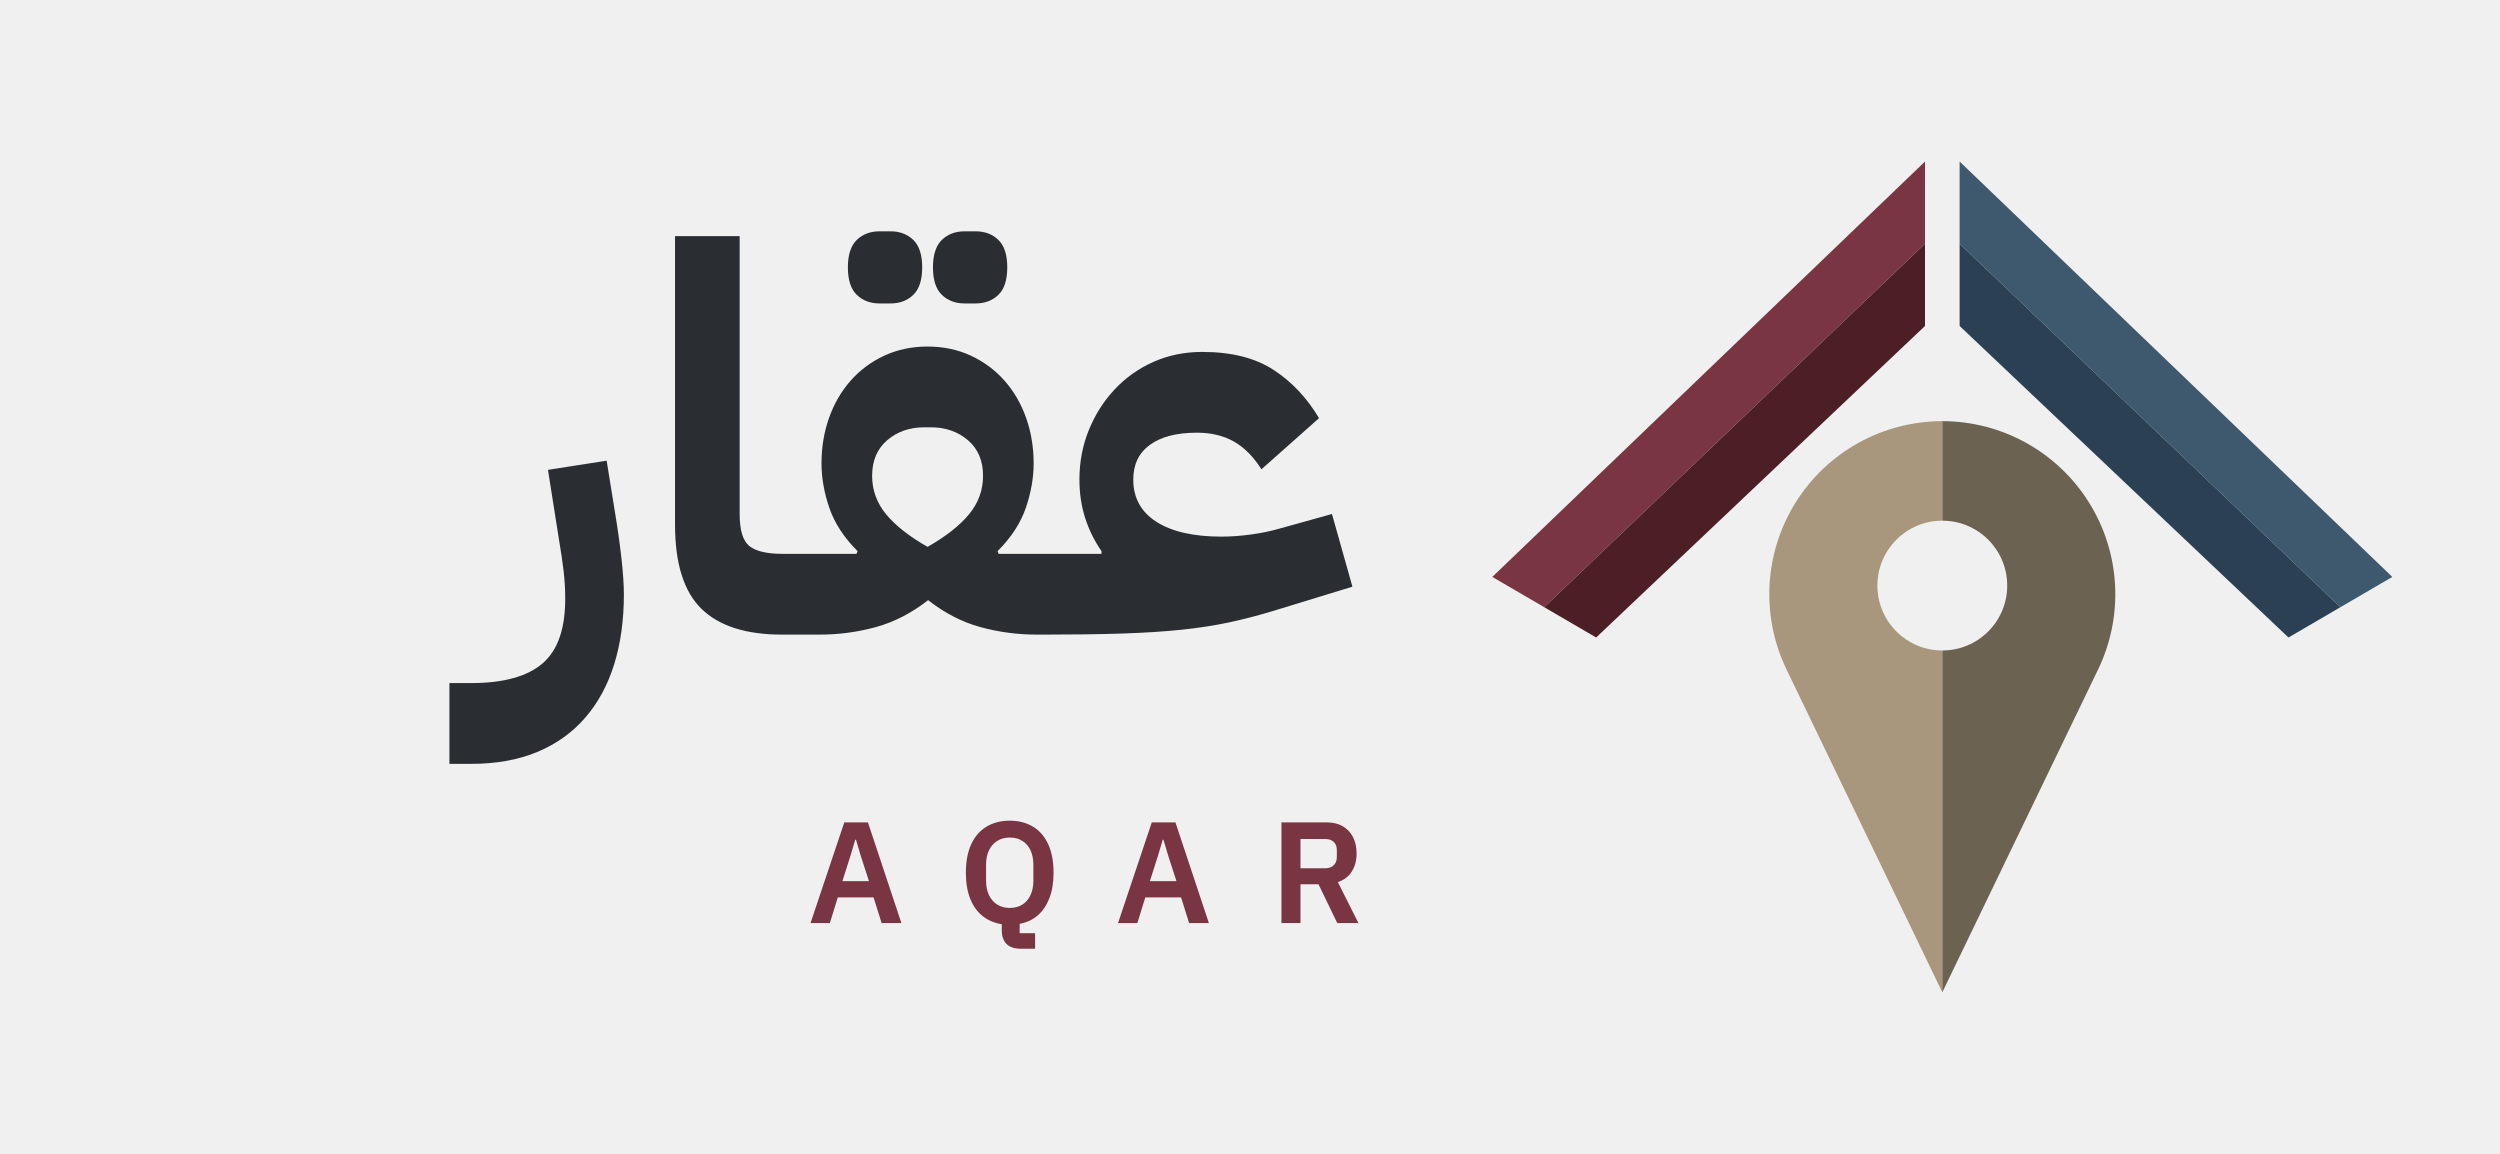
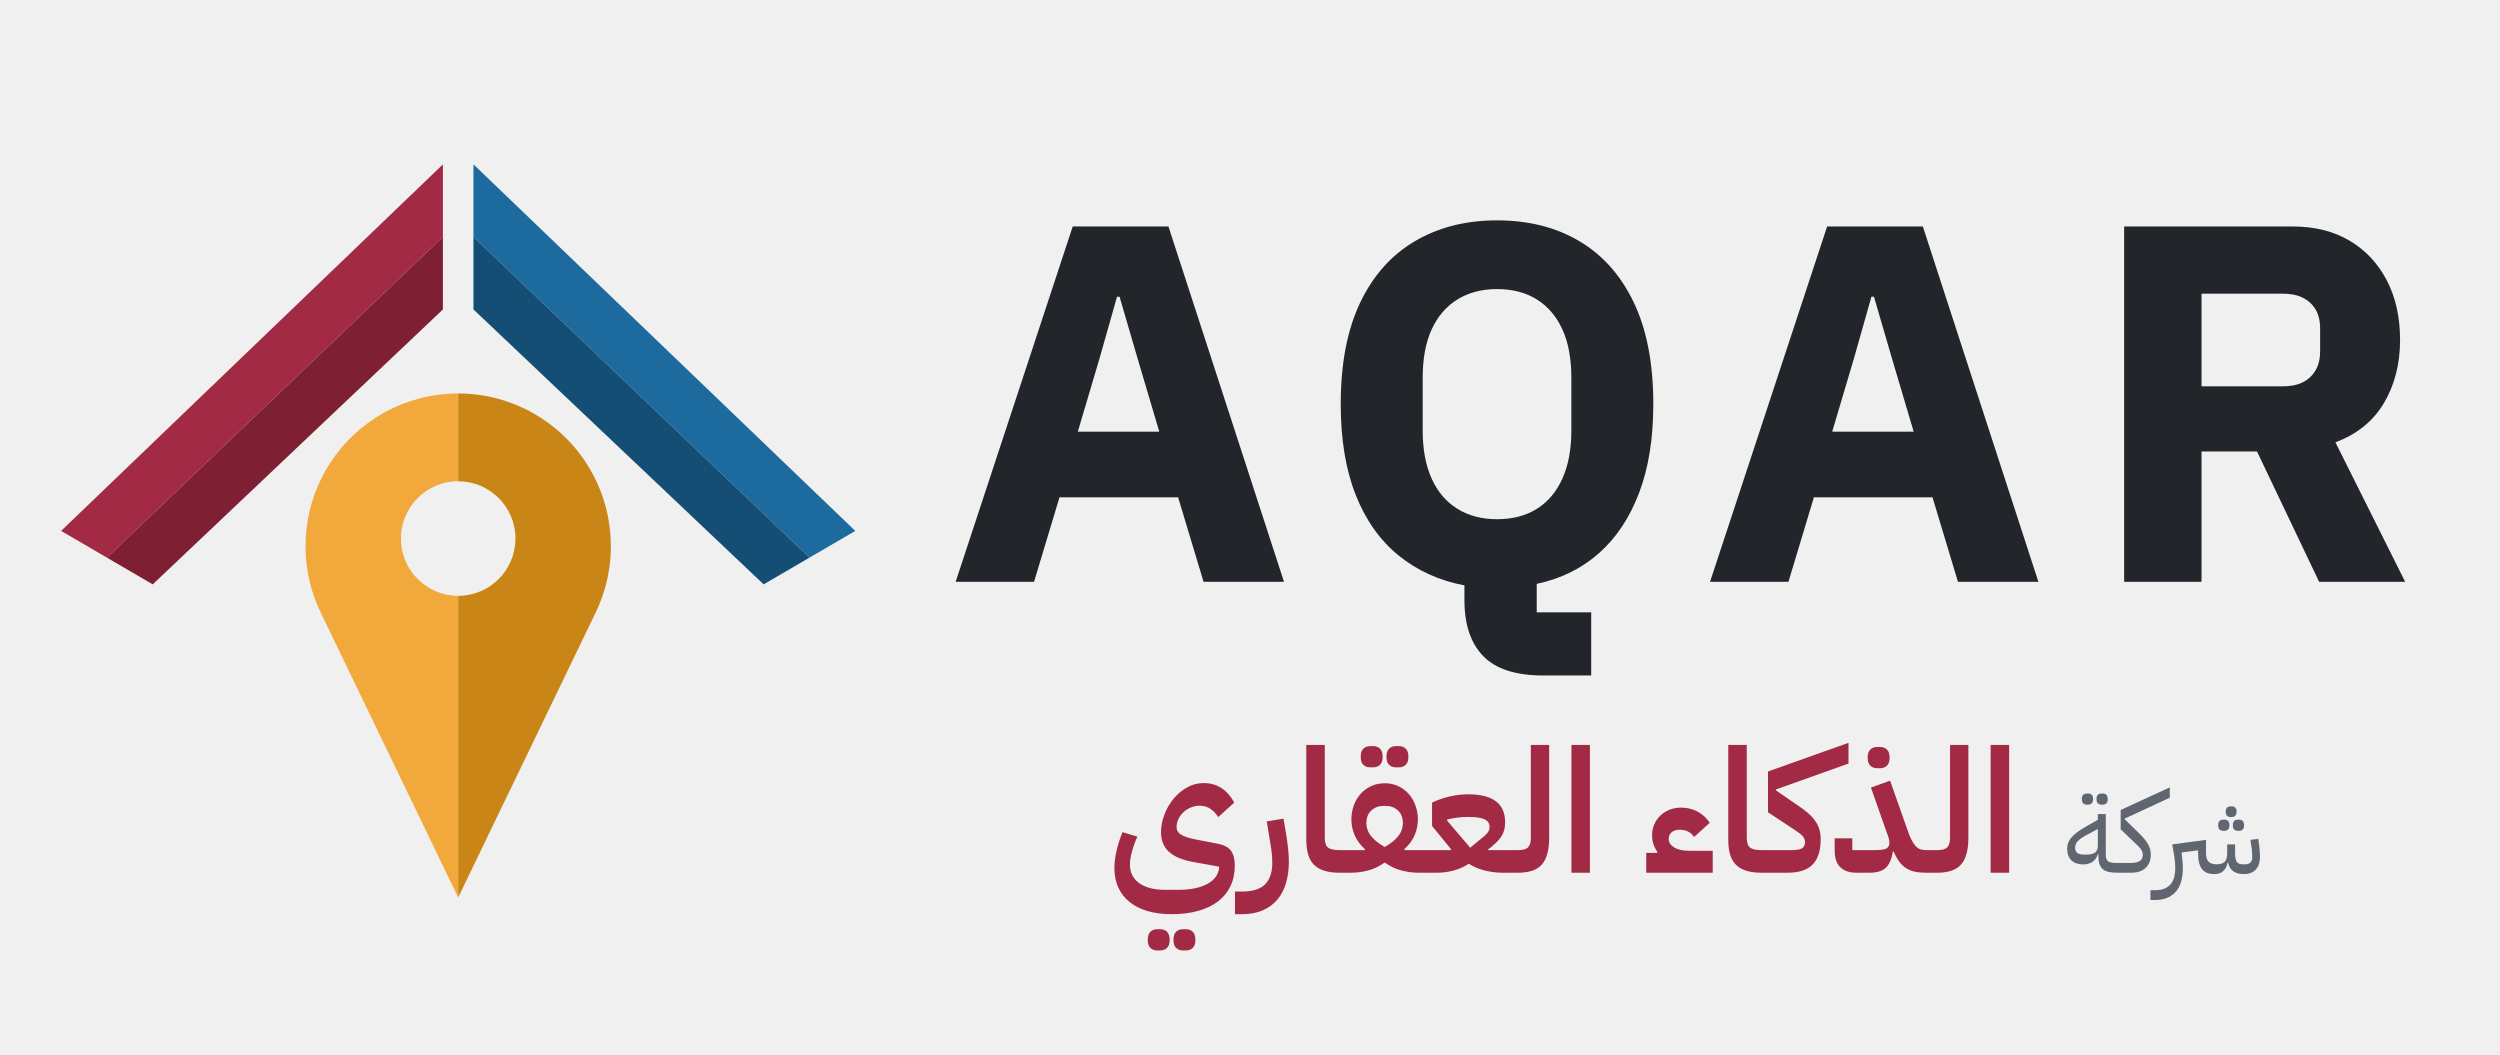
- <svg xmlns="http://www.w3.org/2000/svg" viewBox="0 0 260 120" width="260" height="120" role="img" aria-label="AQAR">
-   <g transform="translate(148,6) scale(0.9)">
-     <polygon points="58,12 8,60 14,63.5 58,21.5" fill="#7A3542" />
-     <polygon points="58,21.5 14,63.5 20,67 58,31" fill="#4C1E25" />
-     <polygon points="62,12 112,60 106,63.5 62,21.5" fill="#3E586E" />
-     <polygon points="62,21.5 106,63.5 100,67 62,31" fill="#2B4153" />
+ <svg xmlns="http://www.w3.org/2000/svg" viewBox="0 0 275 116" width="275" height="116" role="img" aria-label="AQAR – شركة الذكاء العقاري">
+   <g transform="translate(0,8) scale(0.84)">
+     <polygon points="58,12 8,60 14,63.5 58,21.5" fill="#A32A44" />
+     <polygon points="58,21.5 14,63.5 20,67 58,31" fill="#7E1F33" />
+     <polygon points="62,12 112,60 106,63.5 62,21.5" fill="#1D6A9E" />
+     <polygon points="62,21.5 106,63.5 100,67 62,31" fill="#154E75" />
    <mask id="pinhole">
      <rect x="0" y="0" width="120" height="120" fill="#fff" />
      <circle cx="60" cy="61" r="7.5" fill="#000" />
    </mask>
    <g mask="url(#pinhole)">
-       <path d="M60,108 L42,70.7 A20,20 0 0 1 60,42 Z" fill="#A8977C" />
-       <path d="M60,108 L60,42 A20,20 0 0 1 78,70.7 Z" fill="#6C6251" />
+       <path d="M60,108 L42,70.7 A20,20 0 0 1 60,42 Z" fill="#F2A93B" />
+       <path d="M60,108 L60,42 A20,20 0 0 1 78,70.7 Z" fill="#C98516" />
    </g>
  </g>
-   <path transform="translate(50.10,66)" d="M-3.36 5.04H-1.12Q3.976 5.04 6.356 2.968Q8.736 0.896 8.68 -3.92Q8.68 -5.208 8.512 -6.636Q8.344 -8.064 8.064 -9.688L6.888 -17.136L12.992 -18.088L13.832 -12.88Q14.28 -10.192 14.532 -7.924Q14.784 -5.656 14.784 -4.2Q14.784 -0.168 13.776 3.08Q12.768 6.328 10.752 8.652Q8.736 10.976 5.768 12.208Q2.8 13.44 -1.064 13.44H-3.36Z M31.248 0.0Q25.592 0.0 22.848 -2.688Q20.104 -5.376 20.104 -11.424V-41.44H26.824V-12.544Q26.824 -10.024 27.832 -9.212Q28.84 -8.4 31.304 -8.4H32.984V-1.68L31.304 0.0Z M31.304 -6.72 32.984 -8.4H38.976L39.088 -8.68Q36.96 -10.808 36.148 -13.188Q35.336 -15.568 35.336 -17.808Q35.336 -20.328 36.12 -22.54Q36.904 -24.752 38.36 -26.404Q39.816 -28.056 41.86 -29.008Q43.904 -29.96 46.368 -29.96Q48.832 -29.96 50.876 -29.008Q52.92 -28.056 54.376 -26.404Q55.832 -24.752 56.616 -22.54Q57.4 -20.328 57.4 -17.808Q57.4 -15.568 56.588 -13.188Q55.776 -10.808 53.648 -8.68L53.76 -8.4H59.976V-1.68L58.296 0.0H57.736Q54.712 0.0 51.856 -0.784Q49.0 -1.568 46.424 -3.584Q43.848 -1.568 40.992 -0.784Q38.136 0.0 35.112 0.0H31.304ZM46.368 -9.128Q49.224 -10.752 50.68 -12.516Q52.136 -14.28 52.136 -16.52Q52.136 -18.872 50.568 -20.216Q49.0 -21.56 46.704 -21.56H46.032Q43.736 -21.56 42.168 -20.216Q40.6 -18.872 40.6 -16.52Q40.6 -14.28 42.056 -12.516Q43.512 -10.752 46.368 -9.128ZM50.232 -34.44Q48.776 -34.44 47.852 -35.336Q46.928 -36.232 46.928 -38.192Q46.928 -40.152 47.852 -41.048Q48.776 -41.944 50.232 -41.944H51.352Q52.808 -41.944 53.732 -41.048Q54.656 -40.152 54.656 -38.192Q54.656 -36.232 53.732 -35.336Q52.808 -34.44 51.352 -34.44ZM41.384 -34.44Q39.928 -34.44 39.004 -35.336Q38.08 -36.232 38.08 -38.192Q38.08 -40.152 39.004 -41.048Q39.928 -41.944 41.384 -41.944H42.504Q43.96 -41.944 44.884 -41.048Q45.808 -40.152 45.808 -38.192Q45.808 -36.232 44.884 -35.336Q43.96 -34.44 42.504 -34.44Z M58.296 -6.72 59.976 -8.4H64.456V-8.68Q63.336 -10.304 62.748 -12.152Q62.16 -14.0 62.16 -16.128Q62.16 -18.872 63.14 -21.28Q64.12 -23.688 65.828 -25.508Q67.536 -27.328 69.86 -28.364Q72.184 -29.4 74.928 -29.4Q79.464 -29.4 82.32 -27.552Q85.176 -25.704 87.08 -22.512L81.088 -17.192Q79.856 -19.152 78.232 -20.076Q76.608 -21.0 74.368 -21.0Q71.232 -21.0 69.496 -19.74Q67.76 -18.48 67.76 -16.128Q67.76 -13.272 70.168 -11.732Q72.576 -10.192 76.944 -10.192Q78.4 -10.192 80.024 -10.416Q81.648 -10.64 82.992 -11.032L88.424 -12.544L90.552 -4.984L82.32 -2.464Q79.912 -1.736 77.672 -1.26Q75.432 -0.784 72.744 -0.504Q70.056 -0.224 66.584 -0.112Q63.112 0.0 58.296 0.0Z" fill="#2A2E33" />
-   <path transform="translate(83.98,96)" d="M9.765 0.0H7.71L6.87 -2.67H3.15L2.325 0.0H0.315L3.825 -10.47H6.285ZM6.39 -4.365 5.535 -7.005 5.04 -8.67H4.965L4.47 -7.005L3.63 -4.365Z M23.67 1.05V2.67H22.215Q21.18 2.67 20.692 2.167Q20.205 1.665 20.205 0.75V0.12Q19.065 -0.06 18.225 -0.72Q17.385 -1.38 16.927 -2.52Q16.47 -3.66 16.47 -5.235Q16.47 -7.005 17.032 -8.213Q17.595 -9.42 18.63 -10.035Q19.665 -10.65 21.03 -10.65Q22.41 -10.65 23.438 -10.035Q24.465 -9.42 25.027 -8.213Q25.59 -7.005 25.59 -5.235Q25.59 -3.705 25.155 -2.587Q24.72 -1.47 23.94 -0.795Q23.16 -0.12 22.065 0.075V1.05ZM21.03 -1.575Q21.795 -1.575 22.343 -1.92Q22.89 -2.265 23.19 -2.902Q23.49 -3.54 23.49 -4.425V-6.045Q23.49 -6.945 23.19 -7.575Q22.89 -8.205 22.343 -8.55Q21.795 -8.895 21.03 -8.895Q20.295 -8.895 19.74 -8.55Q19.185 -8.205 18.877 -7.575Q18.57 -6.945 18.57 -6.045V-4.425Q18.57 -3.54 18.877 -2.902Q19.185 -2.265 19.74 -1.92Q20.295 -1.575 21.03 -1.575Z M41.745 0.0H39.69L38.85 -2.67H35.13L34.305 0.0H32.295L35.805 -10.47H38.265ZM38.37 -4.365 37.515 -7.005 37.02 -8.67H36.945L36.45 -7.005L35.61 -4.365Z M51.27 -4.035V0.0H49.29V-10.47H54.015Q54.975 -10.47 55.665 -10.072Q56.355 -9.675 56.73 -8.947Q57.105 -8.22 57.105 -7.23Q57.105 -6.165 56.617 -5.377Q56.13 -4.59 55.155 -4.26L57.3 0.0H55.095L53.145 -4.035ZM51.27 -5.7H53.82Q54.21 -5.7 54.48 -5.842Q54.75 -5.985 54.9 -6.247Q55.05 -6.51 55.05 -6.885V-7.575Q55.05 -7.965 54.9 -8.22Q54.75 -8.475 54.48 -8.61Q54.21 -8.745 53.82 -8.745H51.27Z" fill="#7A3542" />
+   <path transform="translate(104,64)" d="M37.24 0.0H28.392L25.592 -9.296H12.544L9.744 0.0H1.12L14.0 -39.088H24.528ZM23.52 -16.52 21.112 -24.64 19.152 -31.36H18.872L16.968 -24.64L14.56 -16.52Z M71.032 3.36V10.304H65.768Q61.232 10.304 59.16 8.176Q57.088 6.048 57.088 2.016V0.392Q52.944 -0.392 49.864 -2.884Q46.784 -5.376 45.132 -9.548Q43.48 -13.72 43.48 -19.544Q43.48 -26.208 45.608 -30.688Q47.736 -35.168 51.628 -37.464Q55.52 -39.76 60.672 -39.76Q65.88 -39.76 69.744 -37.464Q73.608 -35.168 75.736 -30.688Q77.864 -26.208 77.864 -19.544Q77.864 -13.888 76.296 -9.772Q74.728 -5.656 71.872 -3.136Q69.016 -0.616 65.04 0.224V3.36ZM60.672 -6.888Q63.248 -6.888 65.068 -8.036Q66.888 -9.184 67.868 -11.368Q68.848 -13.552 68.848 -16.632V-22.456Q68.848 -25.592 67.868 -27.748Q66.888 -29.904 65.068 -31.052Q63.248 -32.2 60.672 -32.2Q58.152 -32.2 56.304 -31.052Q54.456 -29.904 53.476 -27.748Q52.496 -25.592 52.496 -22.456V-16.632Q52.496 -13.552 53.476 -11.368Q54.456 -9.184 56.304 -8.036Q58.152 -6.888 60.672 -6.888Z M120.224 0.0H111.376L108.576 -9.296H95.528L92.728 0.0H84.104L96.984 -39.088H107.512ZM106.504 -16.52 104.096 -24.64 102.136 -31.36H101.856L99.952 -24.64L97.544 -16.52Z M138.168 -14.336V0.0H129.656V-39.088H148.192Q151.832 -39.088 154.464 -37.52Q157.096 -35.952 158.552 -33.152Q160.008 -30.352 160.008 -26.6Q160.008 -22.68 158.244 -19.684Q156.48 -16.688 152.896 -15.344L160.568 0.0H151.104L144.272 -14.336ZM138.168 -21.504H147.128Q148.416 -21.504 149.312 -21.952Q150.208 -22.4 150.712 -23.268Q151.216 -24.136 151.216 -25.368V-27.832Q151.216 -29.12 150.712 -29.96Q150.208 -30.8 149.312 -31.248Q148.416 -31.696 147.128 -31.696H138.168Z" fill="#22262B" />
+   <path transform="translate(121.9,96)" d="M6.973 4.56Q5.491 4.56 4.332 4.218Q3.173 3.876 2.356 3.22Q1.539 2.565 1.111 1.624Q0.684 0.684 0.684 -0.513Q0.684 -1.368 0.921 -2.413Q1.159 -3.458 1.577 -4.465L3.211 -3.971Q2.85 -3.173 2.622 -2.346Q2.394 -1.52 2.394 -0.893Q2.394 0.418 3.42 1.149Q4.446 1.881 6.27 1.881H7.676Q9.766 1.881 10.954 1.207Q12.141 0.532 12.217 -0.665L9.272 -1.197Q7.543 -1.52 6.678 -2.308Q5.814 -3.097 5.814 -4.465Q5.814 -5.415 6.175 -6.374Q6.536 -7.334 7.172 -8.113Q7.809 -8.892 8.664 -9.377Q9.519 -9.861 10.507 -9.861Q11.647 -9.861 12.492 -9.291Q13.338 -8.721 13.87 -7.714L12.103 -6.118Q11.78 -6.65 11.276 -7.011Q10.773 -7.372 10.051 -7.372Q9.557 -7.372 9.101 -7.182Q8.645 -6.992 8.293 -6.669Q7.942 -6.346 7.733 -5.918Q7.524 -5.491 7.524 -5.035Q7.524 -4.484 8.027 -4.18Q8.531 -3.876 9.595 -3.667L12.046 -3.192Q13.072 -3.002 13.499 -2.432Q13.927 -1.862 13.927 -0.798Q13.927 0.475 13.452 1.472Q12.977 2.47 12.084 3.154Q11.191 3.838 9.899 4.199Q8.607 4.56 6.973 4.56ZM8.227 8.55Q7.771 8.55 7.476 8.274Q7.182 7.999 7.182 7.391Q7.182 6.764 7.476 6.488Q7.771 6.213 8.227 6.213H8.55Q9.006 6.213 9.3 6.488Q9.595 6.764 9.595 7.391Q9.595 7.999 9.3 8.274Q9.006 8.55 8.55 8.55ZM5.396 8.55Q4.94 8.55 4.645 8.274Q4.351 7.999 4.351 7.391Q4.351 6.764 4.645 6.488Q4.94 6.213 5.396 6.213H5.719Q6.175 6.213 6.469 6.488Q6.764 6.764 6.764 7.391Q6.764 7.999 6.469 8.274Q6.175 8.55 5.719 8.55Z M13.946 2.071H14.687Q16.511 2.071 17.29 1.244Q18.069 0.418 18.05 -1.159Q18.05 -1.634 17.993 -2.156Q17.936 -2.679 17.841 -3.23L17.442 -5.643L19.285 -5.947L19.57 -4.275Q19.722 -3.363 19.798 -2.584Q19.874 -1.805 19.874 -1.216Q19.874 0.057 19.57 1.111Q19.266 2.166 18.63 2.936Q17.993 3.705 17.015 4.133Q16.036 4.56 14.706 4.56H13.946Z M25.441 0.0Q23.56 0.0 22.676 -0.836Q21.793 -1.672 21.793 -3.61V-14.06H23.826V-3.876Q23.826 -3.059 24.177 -2.774Q24.529 -2.489 25.384 -2.489H25.973V-0.513L25.46 0.0Z M25.46 -1.976 25.973 -2.489H28.215L28.253 -2.584Q27.455 -3.306 27.103 -4.142Q26.752 -4.978 26.752 -5.852Q26.752 -6.669 27.018 -7.4Q27.284 -8.132 27.768 -8.674Q28.253 -9.215 28.928 -9.529Q29.602 -9.842 30.419 -9.842Q31.236 -9.842 31.901 -9.529Q32.566 -9.215 33.05 -8.674Q33.535 -8.132 33.801 -7.4Q34.067 -6.669 34.067 -5.852Q34.067 -4.978 33.715 -4.142Q33.364 -3.306 32.566 -2.584L32.604 -2.489H34.903V-0.513L34.39 0.0H34.181Q33.174 0.0 32.224 -0.257Q31.274 -0.513 30.419 -1.121Q29.564 -0.513 28.623 -0.257Q27.683 0.0 26.676 0.0H25.46ZM30.419 -2.831Q31.388 -3.382 31.901 -4.019Q32.414 -4.655 32.414 -5.491Q32.414 -6.346 31.873 -6.849Q31.331 -7.353 30.514 -7.353H30.305Q29.488 -7.353 28.947 -6.849Q28.405 -6.346 28.405 -5.491Q28.405 -4.655 28.927 -4.019Q29.45 -3.382 30.419 -2.831ZM31.654 -11.59Q31.198 -11.59 30.904 -11.866Q30.609 -12.141 30.609 -12.749Q30.609 -13.376 30.904 -13.652Q31.198 -13.927 31.654 -13.927H31.977Q32.433 -13.927 32.727 -13.652Q33.022 -13.376 33.022 -12.749Q33.022 -12.141 32.727 -11.866Q32.433 -11.59 31.977 -11.59ZM28.823 -11.59Q28.367 -11.59 28.072 -11.866Q27.778 -12.141 27.778 -12.749Q27.778 -13.376 28.072 -13.652Q28.367 -13.927 28.823 -13.927H29.146Q29.602 -13.927 29.896 -13.652Q30.191 -13.376 30.191 -12.749Q30.191 -12.141 29.896 -11.866Q29.602 -11.59 29.146 -11.59Z M34.39 -1.976 34.903 -2.489H37.677L37.715 -2.584L35.625 -5.149V-7.714Q36.537 -8.151 37.572 -8.389Q38.608 -8.626 39.596 -8.626Q43.662 -8.626 43.662 -5.567Q43.662 -5.054 43.557 -4.674Q43.453 -4.294 43.225 -3.952Q42.997 -3.61 42.645 -3.277Q42.294 -2.945 41.781 -2.546L41.8 -2.489H44.384V-0.513L43.871 0.0H43.377Q42.427 0.0 41.448 -0.237Q40.47 -0.475 39.672 -0.988Q38.874 -0.475 37.981 -0.237Q37.088 0.0 36.138 0.0H34.39ZM37.278 -5.738 39.824 -2.755 40.698 -3.477Q41.021 -3.743 41.258 -3.933Q41.496 -4.123 41.648 -4.294Q41.8 -4.465 41.876 -4.646Q41.952 -4.826 41.952 -5.054Q41.952 -5.624 41.391 -5.88Q40.831 -6.137 39.577 -6.137Q39.007 -6.137 38.399 -6.061Q37.791 -5.985 37.278 -5.852Z M43.871 -1.976 44.384 -2.489H45.144Q45.904 -2.489 46.199 -2.812Q46.493 -3.135 46.493 -3.819V-14.06H48.507V-3.819Q48.507 -1.862 47.737 -0.94Q46.968 -0.019 45.144 0.0H43.871Z M50.958 -14.06H52.991V0.0H50.958Z  M59.185 -2.185H60.382L60.42 -2.261Q60.097 -2.755 59.964 -3.183Q59.831 -3.61 59.831 -4.142Q59.831 -4.769 60.069 -5.32Q60.306 -5.871 60.733 -6.279Q61.161 -6.688 61.74 -6.925Q62.32 -7.163 63.023 -7.163Q64.011 -7.163 64.828 -6.726Q65.645 -6.289 66.177 -5.491L64.448 -3.933Q64.144 -4.37 63.745 -4.55Q63.346 -4.731 62.852 -4.731Q62.339 -4.731 61.997 -4.465Q61.655 -4.199 61.655 -3.724Q61.655 -3.173 62.244 -2.793Q62.833 -2.413 63.916 -2.413H66.5V0.0H59.185Z M71.858 0.0Q69.977 0.0 69.094 -0.836Q68.21 -1.672 68.21 -3.61V-14.06H70.243V-3.876Q70.243 -3.059 70.594 -2.774Q70.946 -2.489 71.801 -2.489H72.39V-0.513L71.877 0.0Z M71.877 -1.976 72.39 -2.489H75.278Q76.0 -2.489 76.323 -2.688Q76.646 -2.888 76.646 -3.363Q76.646 -3.724 76.428 -3.99Q76.209 -4.256 75.601 -4.655L72.58 -6.65V-11.134L81.434 -14.288V-12.008L73.454 -9.158V-9.063L75.601 -7.581Q76.38 -7.068 76.912 -6.621Q77.444 -6.175 77.767 -5.71Q78.09 -5.244 78.233 -4.75Q78.375 -4.256 78.375 -3.667Q78.375 -1.824 77.501 -0.912Q76.627 0.0 74.727 0.0H71.877Z M82.308 0.0Q81.168 0.0 80.541 -0.599Q79.914 -1.197 79.914 -2.451V-3.781H81.852V-2.489H84.436Q85.272 -2.489 85.605 -2.67Q85.937 -2.85 85.937 -3.306Q85.937 -3.515 85.851 -3.819Q85.766 -4.123 85.614 -4.503L83.904 -9.367L86.013 -10.127L87.932 -4.674Q88.16 -4.009 88.379 -3.591Q88.597 -3.173 88.825 -2.926Q89.053 -2.679 89.328 -2.584Q89.604 -2.489 89.946 -2.489H90.497V-0.513L89.984 0.0Q89.262 0.0 88.73 -0.114Q88.198 -0.228 87.78 -0.494Q87.362 -0.76 87.029 -1.207Q86.697 -1.653 86.393 -2.337L86.317 -2.318Q86.108 -1.064 85.528 -0.532Q84.949 0.0 83.733 0.0ZM84.588 -11.495Q84.132 -11.495 83.837 -11.77Q83.543 -12.046 83.543 -12.654Q83.543 -13.281 83.837 -13.556Q84.132 -13.832 84.588 -13.832H84.911Q85.367 -13.832 85.661 -13.556Q85.956 -13.281 85.956 -12.654Q85.956 -12.046 85.661 -11.77Q85.367 -11.495 84.911 -11.495Z M89.984 -1.976 90.497 -2.489H91.257Q92.017 -2.489 92.311 -2.812Q92.606 -3.135 92.606 -3.819V-14.06H94.62V-3.819Q94.62 -1.862 93.851 -0.94Q93.081 -0.019 91.257 0.0H89.984Z M97.071 -14.06H99.104V0.0H97.071Z" fill="#A32A44" />
+   <path transform="translate(227.2,96)" d="M5.7 0.0Q5.125 0.0 4.731 -0.094Q4.338 -0.188 4.094 -0.406Q3.85 -0.625 3.737 -0.969Q3.625 -1.312 3.625 -1.825V-2.038H3.562Q3.388 -1.475 2.969 -1.194Q2.55 -0.913 1.963 -0.913Q1.125 -0.913 0.656 -1.363Q0.188 -1.812 0.188 -2.638Q0.188 -2.988 0.3 -3.294Q0.413 -3.6 0.669 -3.894Q0.925 -4.188 1.325 -4.481Q1.725 -4.775 2.3 -5.1L3.562 -5.825V-6.45H4.438V-1.95Q4.438 -1.438 4.7 -1.256Q4.963 -1.075 5.513 -1.075H5.95V-0.25ZM2.15 -1.988Q2.913 -1.988 3.237 -2.206Q3.562 -2.425 3.562 -2.988V-4.812L2.3 -4.138Q1.638 -3.775 1.35 -3.469Q1.062 -3.163 1.062 -2.763Q1.062 -2.363 1.306 -2.175Q1.55 -1.988 2.15 -1.988ZM3.963 -7.487Q3.713 -7.487 3.562 -7.631Q3.413 -7.775 3.413 -8.1Q3.413 -8.425 3.562 -8.569Q3.713 -8.713 3.963 -8.713H4.1Q4.35 -8.713 4.5 -8.569Q4.65 -8.425 4.65 -8.1Q4.65 -7.775 4.5 -7.631Q4.35 -7.487 4.1 -7.487ZM2.35 -7.487Q2.1 -7.487 1.95 -7.631Q1.8 -7.775 1.8 -8.1Q1.8 -8.425 1.95 -8.569Q2.1 -8.713 2.35 -8.713H2.487Q2.737 -8.713 2.888 -8.569Q3.038 -8.425 3.038 -8.1Q3.038 -7.775 2.888 -7.631Q2.737 -7.487 2.487 -7.487Z M5.7 -0.825 5.95 -1.075H7.238Q7.838 -1.075 8.175 -1.294Q8.512 -1.513 8.512 -1.975Q8.512 -2.225 8.4 -2.438Q8.287 -2.65 8.0 -2.938L6.075 -4.775V-6.9L11.475 -9.388V-8.25L6.513 -5.95V-5.888L7.988 -4.45Q8.375 -4.075 8.644 -3.763Q8.913 -3.45 9.075 -3.163Q9.238 -2.875 9.312 -2.6Q9.387 -2.325 9.387 -2.013Q9.387 -1.062 8.819 -0.531Q8.25 0.0 7.238 0.0H5.7Z M9.35 1.925H9.813Q10.5 1.925 10.938 1.725Q11.375 1.525 11.625 1.194Q11.875 0.863 11.975 0.419Q12.075 -0.025 12.075 -0.513Q12.075 -0.875 12.038 -1.269Q12 -1.663 11.938 -2.025L11.738 -3.113L15.463 -3.613V-2.138Q15.463 -1.5 15.75 -1.212Q16.038 -0.925 16.638 -0.925Q17.225 -0.925 17.506 -1.2Q17.788 -1.475 17.788 -2.138V-3.113H18.663V-2.138Q18.663 -1.463 18.85 -1.194Q19.038 -0.925 19.5 -0.925H19.75Q20.55 -0.925 20.55 -1.725Q20.55 -1.925 20.531 -2.244Q20.513 -2.562 20.45 -2.925L20.35 -3.613L21.213 -3.725L21.3 -3.062Q21.35 -2.675 21.375 -2.325Q21.4 -1.975 21.4 -1.725Q21.4 -0.863 20.938 -0.356Q20.475 0.15 19.625 0.15Q18.15 0.15 17.9 -1.1H17.838Q17.713 -0.5 17.35 -0.175Q16.988 0.15 16.388 0.15Q15.45 0.15 15.019 -0.406Q14.588 -0.963 14.588 -2.138V-2.463L12.775 -2.225Q12.838 -1.75 12.875 -1.3Q12.913 -0.85 12.913 -0.488Q12.913 0.2 12.763 0.831Q12.613 1.463 12.256 1.944Q11.9 2.425 11.306 2.713Q10.713 3.0 9.813 3.0H9.35ZM18.963 -4.612Q18.713 -4.612 18.562 -4.756Q18.413 -4.9 18.413 -5.225Q18.413 -5.55 18.562 -5.694Q18.713 -5.838 18.963 -5.838H19.1Q19.35 -5.838 19.5 -5.694Q19.65 -5.55 19.65 -5.225Q19.65 -4.9 19.5 -4.756Q19.35 -4.612 19.1 -4.612ZM17.35 -4.612Q17.1 -4.612 16.95 -4.756Q16.8 -4.9 16.8 -5.225Q16.8 -5.55 16.95 -5.694Q17.1 -5.838 17.35 -5.838H17.488Q17.738 -5.838 17.888 -5.694Q18.038 -5.55 18.038 -5.225Q18.038 -4.9 17.888 -4.756Q17.738 -4.612 17.488 -4.612ZM18.15 -6.125Q17.913 -6.125 17.769 -6.269Q17.625 -6.413 17.625 -6.713Q17.625 -7.013 17.769 -7.156Q17.913 -7.3 18.15 -7.3H18.3Q18.538 -7.3 18.681 -7.156Q18.825 -7.013 18.825 -6.713Q18.825 -6.413 18.681 -6.269Q18.538 -6.125 18.3 -6.125Z" fill="#5F6670" />
</svg>
